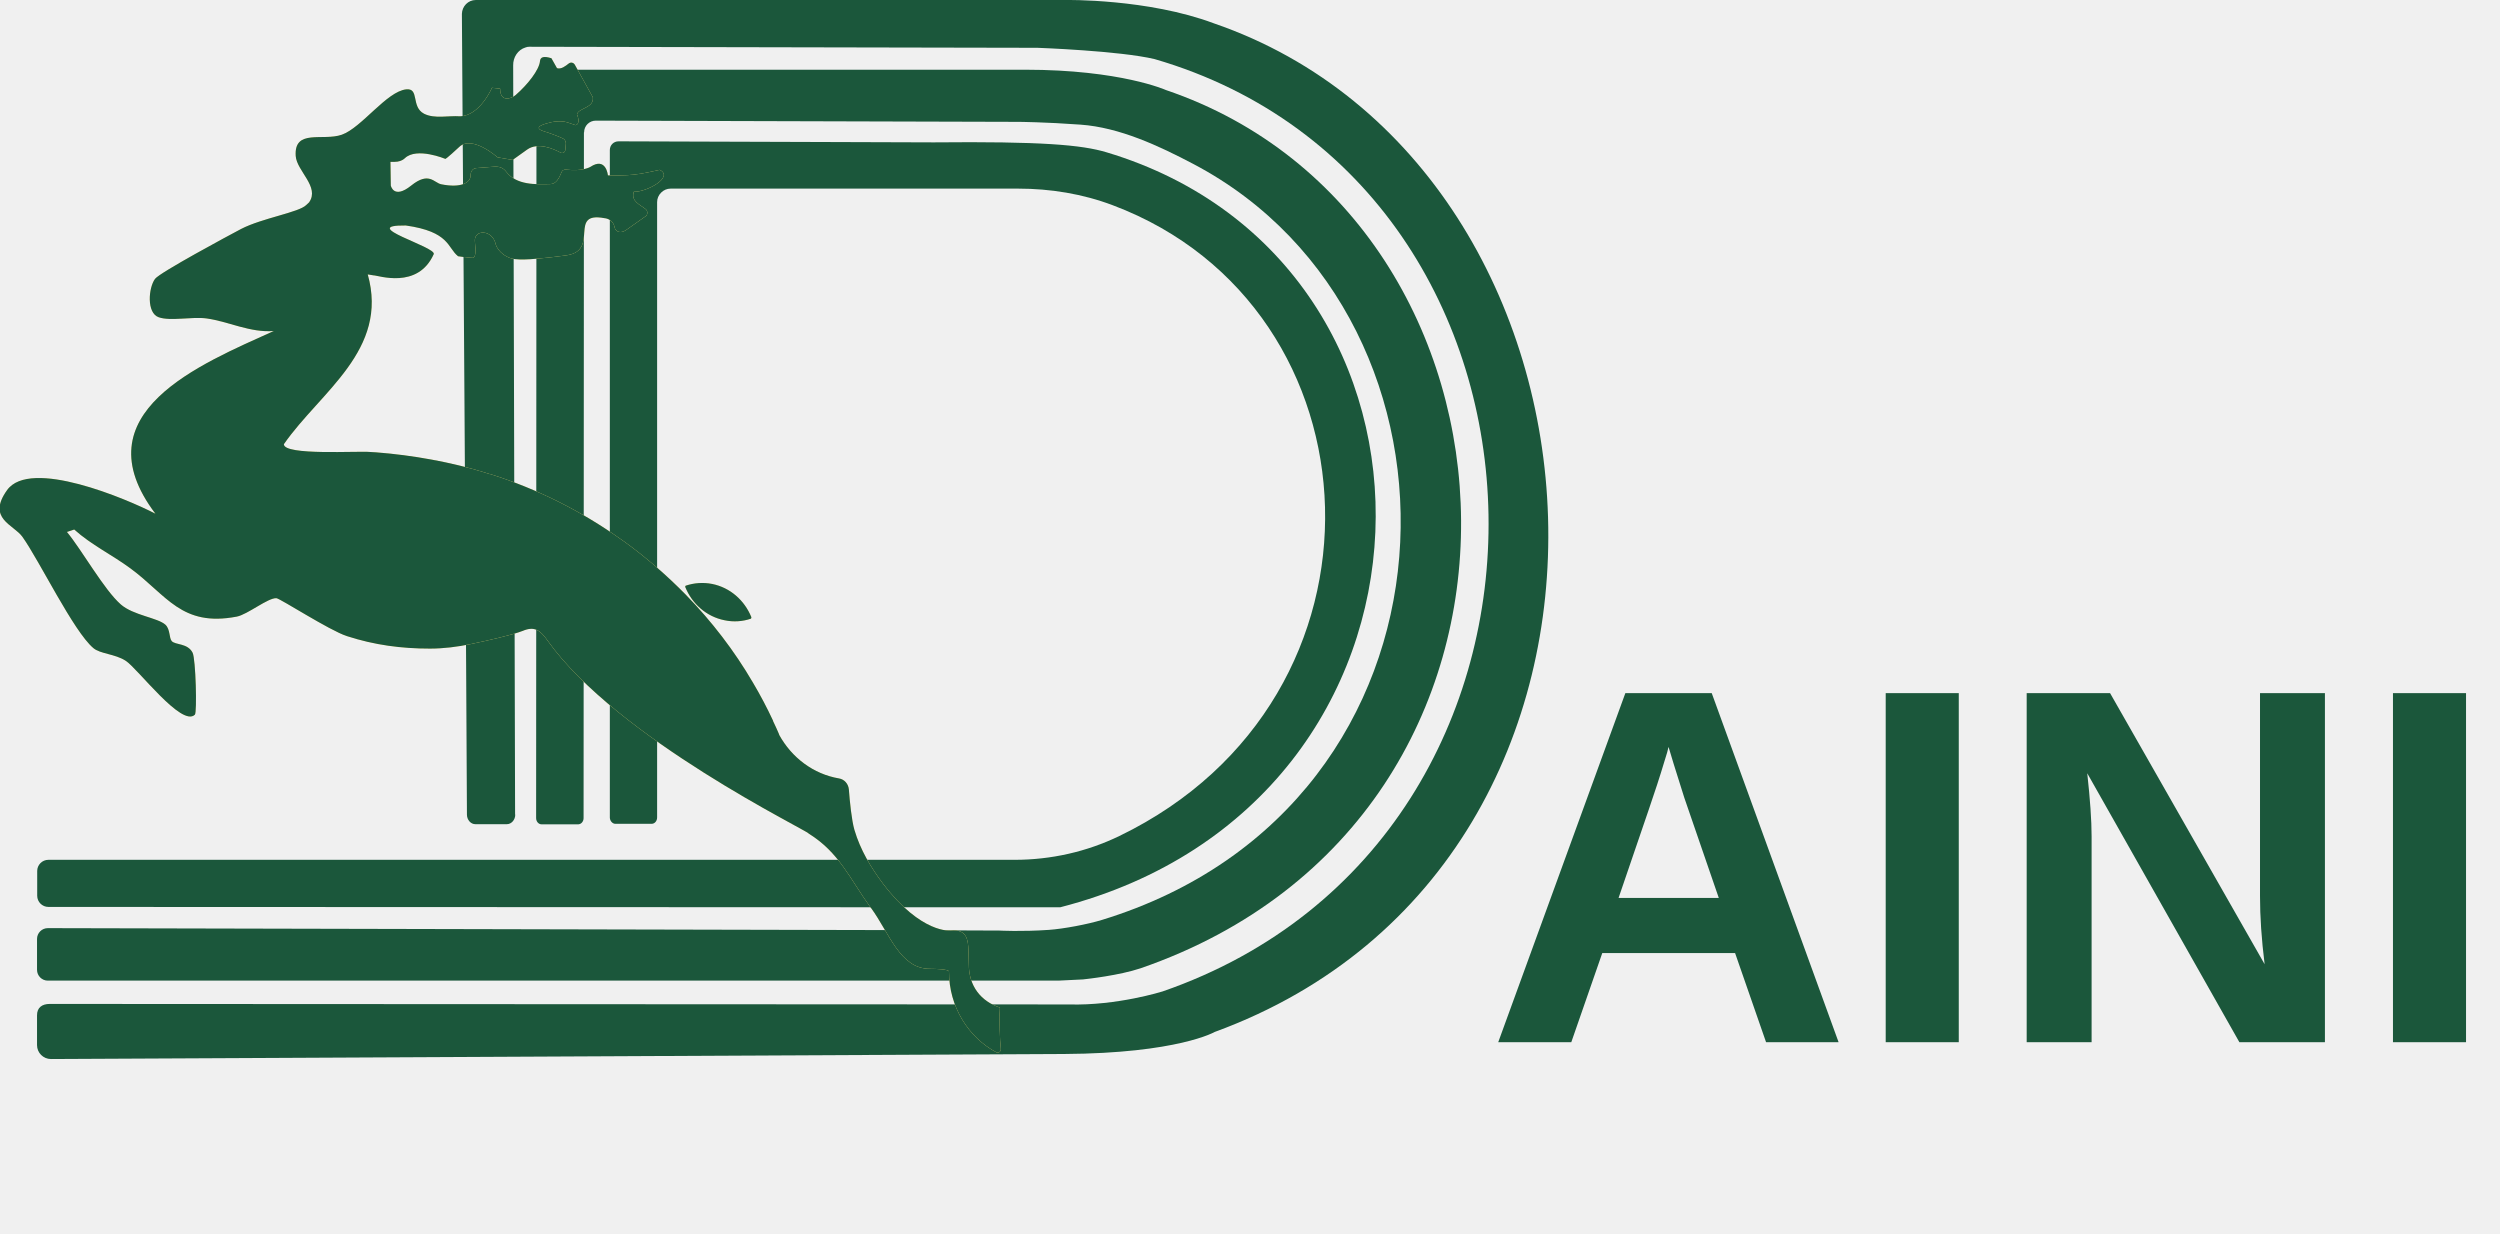
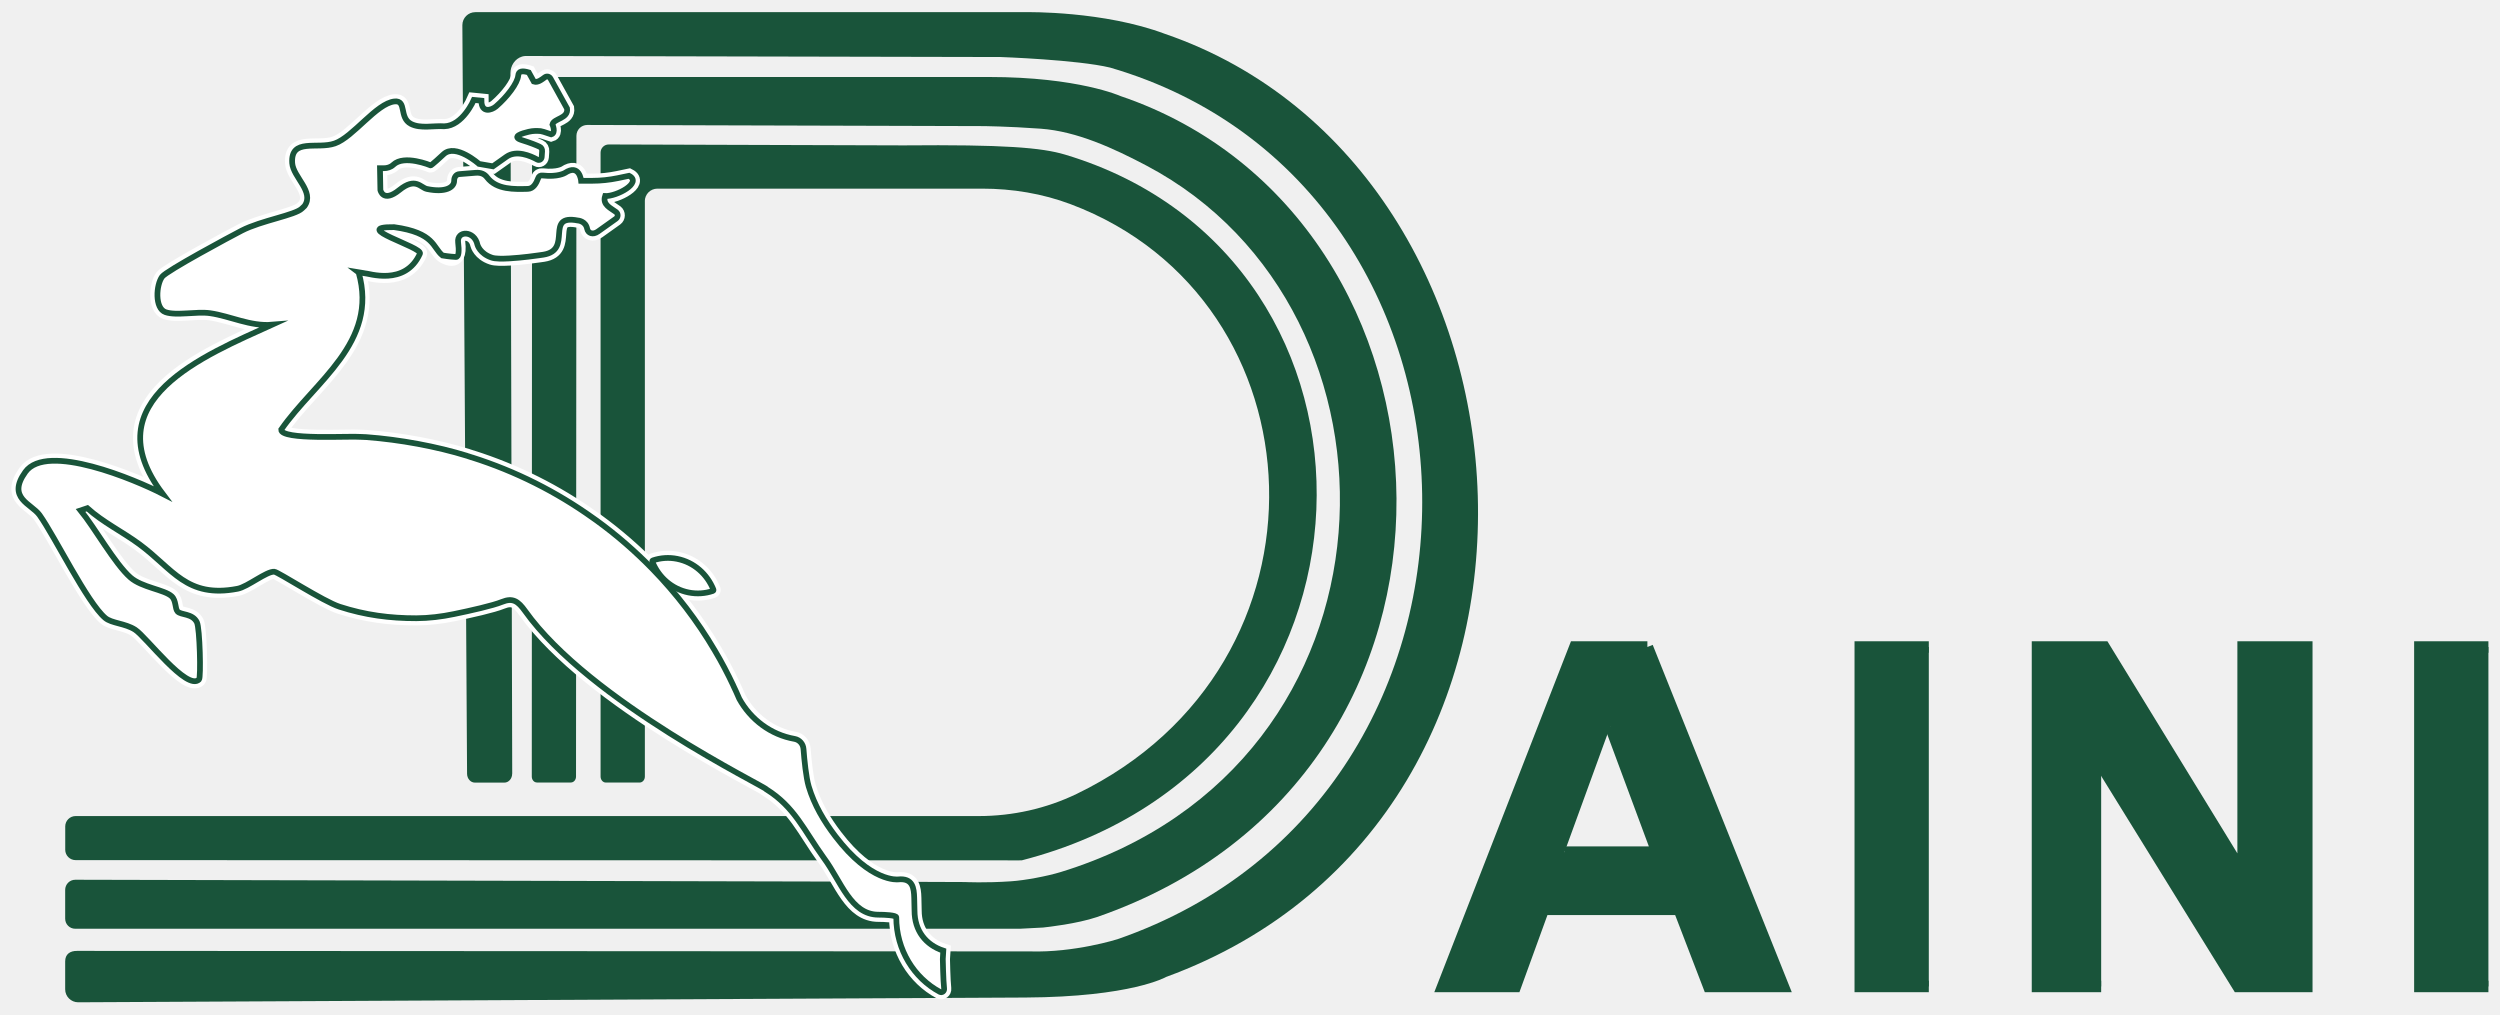
- <svg xmlns="http://www.w3.org/2000/svg" role="img" aria-label="Daini" viewBox="0 0 143.81 70.94">
+ <svg xmlns="http://www.w3.org/2000/svg" viewBox="-2 84.38 435.75 176.75">
  <defs>
    <style>
      .cls-1 {
-         font-family: Arial-BoldMT, Arial, 'Helvetica Neue', Helvetica, 'Liberation Sans', sans-serif;
-         font-size: 29.18px;
+         font-family: Arial-BoldMT, Arial;
+         font-size: 82.66px;
        font-weight: 700;
+         letter-spacing: .09em;
+         stroke: #19543A;
+         stroke-width: 2px;
      }

      .cls-1, .cls-2 {
-         fill: #1b573b;
+         fill: #19543A;
+       }
+ 
+       .cls-1, .cls-3, .cls-4 {
+         stroke-miterlimit: 10;
      }

      .cls-3 {
-         fill: #fedd7d;
+         stroke: #19543A;
+       }
+ 
+       .cls-3, .cls-4 {
+         fill: #fff;
+       }
+ 
+       .cls-5 {
+         fill: #174232;
+       }
+ 
+       .cls-4 {
+         stroke: #fff;
+         stroke-width: 2.5px;
      }
    </style>
  </defs>
-   <g id="Layer_1-2" data-name="Layer 1">
-     <g>
-       <g>
-         <path class="cls-2" d="M33.6,7.61c0-.37.3-.67.67-.67l24.33.07s1.51.01,3.56.16c2.24.16,4.51,1.22,6.5,2.27,16.93,8.92,16.38,36.85-5.28,43.48-.82.25-2.19.51-3.04.57-1.58.11-2.84.04-2.84.04l-7.4-.03-47.35-.11c-.34,0-.62.28-.62.62v1.78c0,.34.28.62.62.62h58.13s1.39-.07,1.42-.07c.28-.03,2.08-.23,3.31-.64,25.34-8.76,23.34-43.09,1.46-50.52,0,0-2.6-1.17-8.1-1.17h-27.34c-.44-.03-.89.3-.77.92l-.02,42.13c0,.2.14.36.32.36h2.09c.18,0,.32-.16.32-.36l.02-39.44Z" />
-         <path class="cls-2" d="M37.8,11.63c0-.21.08-.4.23-.55s.34-.23.55-.23h19.98c1.86,0,3.72.3,5.46.96,15.61,5.88,16.8,28.33.37,36.28-1.88.91-3.94,1.37-6.03,1.37H2.78c-.35,0-.64.29-.64.64v1.43c0,.35.29.64.64.64,0,0,51.49.02,51.51.02h5.69s.99,0,1.01,0c23.49-6.05,23.96-37.04,2.66-43.43-1.43-.43-3.74-.63-9.94-.57l-18.13-.06c-.28,0-.5.22-.5.5v38.39c0,.2.15.37.32.37h2.08c.18,0,.32-.16.32-.37V11.63Z" />
-         <path class="cls-2" d="M29.64,46.86c0,.3-.22.55-.48.55h-1.82c-.26,0-.48-.25-.48-.55,0-3.11-.29-46.06-.29-46.06C26.58.36,26.93,0,27.37,0h33.94s4.72-.08,8.51,1.34c24.2,8.32,27.06,48.13.06,58.02,0,0-2.12,1.23-8.67,1.27l-58.28.29c-.44,0-.8-.36-.8-.8v-1.72c0-.44.29-.65.73-.65l58.63.03c2.76.08,5.39-.75,5.39-.75,25.6-8.87,24.54-46.35-.46-53.63-2.01-.48-6.74-.65-6.74-.65l-29.24-.06c-.06,0-.14.01-.21.04-.44.13-.72.57-.71,1.03l.11,43.1Z" />
-         <path class="cls-3" d="M43.22,35.51s0,.07-.03.08c-.47.16-.99.2-1.51.09-1.05-.21-1.87-.95-2.26-1.91-.01-.03,0-.07.03-.08.47-.16.99-.2,1.51-.1,1.05.21,1.87.95,2.26,1.91M21.15,15.77c1.24,4.37-2.73,6.77-4.82,9.78-.02.67,4.3.38,4.96.45l.34.02c2.1.16,4.36.57,6.29,1.17,0,0,.02,0,.05.02.07.02.14.04.2.06.01,0,.02,0,.03,0,2.72.86,5.26,2.14,7.53,3.76.08.05.16.11.23.16,1.25.91,2.41,1.92,3.49,3.02,1.49,1.53,2.79,3.22,3.87,5.07.42.71.8,1.43,1.15,2.18,0,0,0,.01,0,.02.12.25.24.51.35.77,0,0,0,.01,0,.02.72,1.31,1.97,2.26,3.45,2.51.3.05.53.31.56.63.05.68.16,1.78.32,2.33.34,1.15.95,2.17,1.65,3.1,2.21,2.9,3.89,2.69,3.91,2.69.91-.09.98.54,1,1.15,0,.02.02.61.02.79,0,1.26.7,2.13,1.79,2.49-.01.17-.02.35-.03.53,0,0,.02,1.35.08,1.84.02.15-.13.27-.26.2-1.61-.86-2.72-2.62-2.72-4.64,0-.13-.72-.16-1.11-.16-1.71,0-2.33-2.07-3.36-3.48l-.05-.06c-1.22-1.7-1.8-3.15-3.55-4.24-.03-.16-11.01-5.46-15.02-11.1-.43-.61-.76-.84-1.43-.56-.58.23-1.98.55-2.99.76-.77.16-1.56.26-2.35.26-1.63,0-3.18-.2-4.78-.72-.99-.32-3.83-2.16-4.05-2.18-.48-.03-1.66.94-2.28,1.06-3.18.61-4.02-1.23-6.11-2.77-1.07-.79-2.25-1.35-3.24-2.24l-.42.14c.88,1.07,2.14,3.33,3.1,4.17.72.63,2.12.76,2.57,1.17.28.27.2.76.36.94.21.23.92.11,1.2.67.18.36.26,3.44.13,3.56-.75.75-3.29-2.66-3.98-3.1-.62-.4-1.46-.39-1.86-.73-1.14-.96-3.11-5.04-4.08-6.4-.51-.71-2.06-1.05-.88-2.69,1.33-1.85,6.86.5,8.53,1.36-4.39-5.8,2.62-8.61,6.81-10.51-1.35.11-2.59-.54-3.85-.72-.85-.12-2.09.17-2.77-.07-.71-.25-.59-1.7-.21-2.21.28-.37,4.23-2.49,4.95-2.87,1.22-.63,3.33-.95,3.75-1.38l.16-.15c.63-.89-.71-1.8-.77-2.67-.1-1.58,1.56-.84,2.65-1.22,1.14-.4,2.59-2.5,3.71-2.61.77-.08.26,1,1.02,1.4.6.31,1.42.1,2.07.15,1.15-.03,1.84-1.64,1.84-1.64l.47.05c0,.8.64.59.9.36.7-.61,1.34-1.44,1.39-1.93.02-.27.24-.31.66-.18l.32.57c.24.08.49-.12.68-.27.12-.09.28-.05.35.08l1.03,1.86c.09.63-.82.61-.91.99,0,0,.24.53-.08.62l-.47-.16c-.12-.04-.25-.06-.38-.06h-.14c-.14,0-.27.02-.41.05-.4.09-1.12.3-.43.52.57.18.92.33,1.11.42.1.05.16.16.16.28l-.03.37c-.01.14-.15.22-.27.16-.43-.23-1.31-.61-1.92-.18l-.84.6-.87-.15s-1.46-1.3-2.2-.6c-.75.7-.8.69-.8.69,0,0-1.65-.69-2.33-.04-.16.15-.37.21-.59.21h-.24l.02,1.36s.16.82,1.18,0c1.02-.82,1.31-.15,1.72-.07,1.14.23,1.7-.09,1.69-.52,0-.21.12-.39.32-.41l1.01-.08c.36-.03.57.09.72.29.59.78,1.71.73,2.53.71.34,0,.52-.35.65-.68.04-.1.12-.17.28-.15.95.11,1.38-.16,1.38-.16.91-.6,1.01.49,1.01.49h.69c.53,0,1.06-.06,1.59-.17l.7-.15c.84.42-.77,1.29-1.49,1.26-.18.55.36.74.68,1,.13.1.13.32,0,.41l-1.12.79c-.33.23-.62.1-.67-.17-.1-.49-.58-.51-.58-.51-2.1-.4-.28,1.83-2.14,2.13,0,0-.4.06-.93.12-.36.04-.78.08-1.17.11-.47.03-.9.02-1.11-.04-.75-.25-.9-.8-.9-.8-.18-.9-1.3-.89-1.2-.15.06.51.05.92-.14.91-.38-.02-.83-.09-.83-.09-.62-.49-.47-1.41-3.01-1.77-2.82-.03,1.79,1.24,1.61,1.65-.92,2.05-3.22,1.21-3.46,1.22l-.37-.06Z" />
-         <path class="cls-2" d="M43.22,35.51s0,.07-.03.08c-.47.16-.99.2-1.51.09-1.05-.21-1.87-.95-2.26-1.91-.01-.03,0-.07.03-.08.47-.16.99-.2,1.51-.1,1.05.21,1.87.95,2.26,1.91ZM21.15,15.77c1.24,4.37-2.73,6.77-4.82,9.78-.02.67,4.3.38,4.96.45l.34.02c2.1.16,4.36.57,6.29,1.17,0,0,.02,0,.05.02.07.02.14.04.2.06.01,0,.02,0,.03,0,2.72.86,5.26,2.14,7.53,3.76.08.05.16.11.23.16,1.25.91,2.41,1.92,3.49,3.02,1.49,1.53,2.79,3.22,3.87,5.07.42.71.8,1.43,1.15,2.18,0,0,0,.01,0,.02.12.25.24.51.35.77,0,0,0,.01,0,.02.72,1.31,1.97,2.26,3.45,2.51.3.05.53.31.56.63.05.68.16,1.78.32,2.33.34,1.15.95,2.17,1.65,3.1,2.21,2.9,3.89,2.69,3.91,2.69.91-.09.98.54,1,1.15,0,.02.02.61.02.79,0,1.26.7,2.13,1.79,2.49-.01.17-.02.35-.03.53,0,0,.02,1.35.08,1.84.02.15-.13.27-.26.2-1.61-.86-2.72-2.62-2.72-4.64,0-.13-.72-.16-1.11-.16-1.71,0-2.33-2.07-3.36-3.48l-.05-.06c-1.22-1.7-1.8-3.15-3.55-4.24-.03-.16-11.01-5.46-15.02-11.1-.43-.61-.76-.84-1.43-.56-.58.23-1.98.55-2.99.76-.77.16-1.56.26-2.35.26-1.63,0-3.18-.2-4.78-.72-.99-.32-3.83-2.16-4.05-2.18-.48-.03-1.66.94-2.28,1.06-3.18.61-4.02-1.23-6.11-2.77-1.07-.79-2.25-1.35-3.24-2.24l-.42.14c.88,1.07,2.14,3.33,3.1,4.17.72.63,2.12.76,2.57,1.17.28.27.2.76.36.94.21.23.92.11,1.2.67.18.36.26,3.44.13,3.56-.75.75-3.29-2.66-3.98-3.1-.62-.4-1.46-.39-1.86-.73-1.14-.96-3.11-5.04-4.08-6.4-.51-.71-2.06-1.05-.88-2.69,1.33-1.85,6.86.5,8.53,1.36-4.39-5.8,2.62-8.61,6.81-10.51-1.35.11-2.59-.54-3.85-.72-.85-.12-2.09.17-2.77-.07-.71-.25-.59-1.7-.21-2.21.28-.37,4.23-2.49,4.95-2.87,1.22-.63,3.33-.95,3.75-1.38l.16-.15c.63-.89-.71-1.8-.77-2.67-.1-1.58,1.56-.84,2.65-1.22,1.14-.4,2.59-2.5,3.71-2.61.77-.08.26,1,1.02,1.4.6.31,1.42.1,2.07.15,1.15-.03,1.84-1.64,1.84-1.64l.47.05c0,.8.64.59.9.36.7-.61,1.34-1.44,1.39-1.93.02-.27.24-.31.66-.18l.32.57c.24.08.49-.12.68-.27.12-.09.28-.05.35.08l1.03,1.86c.09.63-.82.61-.91.99,0,0,.24.53-.08.62l-.47-.16c-.12-.04-.25-.06-.38-.06h-.14c-.14,0-.27.02-.41.05-.4.09-1.12.3-.43.52.57.18.92.33,1.11.42.1.05.16.16.16.28l-.03.37c-.01.14-.15.22-.27.16-.43-.23-1.31-.61-1.92-.18l-.84.6-.87-.15s-1.46-1.3-2.2-.6c-.75.7-.8.69-.8.69,0,0-1.65-.69-2.33-.04-.16.15-.37.21-.59.21h-.24l.02,1.36s.16.82,1.18,0c1.02-.82,1.31-.15,1.72-.07,1.14.23,1.7-.09,1.69-.52,0-.21.12-.39.32-.41l1.01-.08c.36-.03.57.09.72.29.59.78,1.71.73,2.53.71.34,0,.52-.35.65-.68.04-.1.12-.17.28-.15.95.11,1.38-.16,1.38-.16.91-.6,1.01.49,1.01.49h.69c.53,0,1.06-.06,1.59-.17l.7-.15c.84.42-.77,1.29-1.49,1.26-.18.55.36.74.68,1,.13.1.13.32,0,.41l-1.12.79c-.33.23-.62.1-.67-.17-.1-.49-.58-.51-.58-.51-2.1-.4-.28,1.83-2.14,2.13,0,0-.4.06-.93.12-.36.04-.78.08-1.17.11-.47.03-.9.02-1.11-.04-.75-.25-.9-.8-.9-.8-.18-.9-1.3-.89-1.2-.15.06.51.05.92-.14.91-.38-.02-.83-.09-.83-.09-.62-.49-.47-1.41-3.01-1.77-2.82-.03,1.79,1.24,1.61,1.65-.92,2.05-3.22,1.21-3.46,1.22l-.37-.06Z" />
-       </g>
-       <text class="cls-1" transform="translate(85.45 59.95)">
-         <tspan x="0" y="0">AINI</tspan>
-       </text>
-     </g>
+   <path class="cls-1" d="M285.139 197.150L308.832 256.320L295.835 256.320L290.669 242.880L267.017 242.880L262.133 256.320L249.460 256.320L272.506 197.150L285.139 197.150M270.690 232.910L286.835 232.910L278.682 210.954M334.191 256.320L322.244 256.320L322.244 197.150L334.191 197.150M364.233 256.320L353.134 256.320L353.134 197.150L364.758 197.150L388.975 236.664L388.975 197.150L400.074 197.150L400.074 256.320L388.087 256.320L364.233 217.735M431.730 256.320L419.783 256.320L419.783 197.150L431.730 197.150" />
+   <path class="cls-2" d="M98.47,108.06c0-1.05.84-1.9,1.89-1.9l68.93.2s4.27.03,10.09.45c6.36.46,12.78,3.45,18.42,6.42,47.97,25.27,46.39,104.37-14.96,123.16-2.32.71-6.2,1.44-8.62,1.6-4.48.31-8.03.13-8.03.13l-20.96-.08-134.11-.32c-.97,0-1.75.78-1.76,1.75v5.04c0,.97.78,1.75,1.75,1.75h164.67c.07,0,3.95-.2,4.02-.21.78-.08,5.9-.65,9.38-1.82,71.77-24.83,66.13-122.05,4.14-143.1,0,0-7.37-3.33-22.95-3.33h-77.44c-1.25-.08-2.51.84-2.19,2.6l-.05,119.34c0,.57.4,1.03.9,1.03h5.91c.5,0,.9-.46.9-1.03l.07-111.71Z" />
+   <path class="cls-2" d="M110.39,119.45c0-.58.23-1.14.64-1.55.41-.41.97-.64,1.55-.64h56.61c5.27,0,10.52.86,15.45,2.72,44.22,16.65,47.58,80.26,1.04,102.77-5.32,2.57-11.17,3.87-17.07,3.87h-17.08s-140.35,0-140.35,0c-1,0-1.81.81-1.81,1.81v4.06c0,1,.81,1.81,1.81,1.81,0,0,145.86.04,145.91.04h16.13c.08,0,2.8.02,2.87,0,66.53-17.12,67.89-104.93,7.55-123.01-4.07-1.22-10.58-1.77-28.17-1.61l-51.37-.16c-.79,0-1.42.64-1.42,1.42v108.75c0,.58.41,1.05.92,1.05h5.88c.5,0,.92-.46.92-1.04v-100.31Z" />
+   <path class="cls-5" d="M86.84,193.73c-.43.57-.86,1.14-1.28,1.71" />
+   <path class="cls-2" d="M87.27,219.24c0,.86-.61,1.55-1.36,1.55h-5.14c-.75,0-1.36-.7-1.36-1.55-.02-8.79-.82-130.48-.82-130.48,0-1.25,1.01-2.26,2.26-2.26h96.15s13.37-.24,24.1,3.8c68.56,23.56,76.66,136.32.16,164.36,0,0-6.01,3.49-24.54,3.59l-165.09.83c-1.25,0-2.27-1.01-2.27-2.26v-4.87c0-1.25.83-1.84,2.08-1.83l166.07.09c7.83.24,15.28-2.13,15.28-2.13,72.51-25.12,69.5-131.3-1.3-151.92-5.69-1.37-19.09-1.84-19.09-1.84l-82.81-.18c-.18,0-.39.04-.6.1-1.25.38-2.03,1.61-2.02,2.91l.31,122.09Z" />
+   <g>
+     <path class="cls-4" d="M60.51,131.86c3.49,12.24-7.65,18.97-13.5,27.4-.05,1.89,12.06,1.08,13.9,1.27l.94.04c5.88.44,12.22,1.61,17.63,3.28.01,0,.06.02.13.05.19.05.38.11.56.18.03,0,.06,0,.08.02,7.63,2.42,14.73,6,21.09,10.55.23.15.44.29.64.45,3.5,2.54,6.76,5.38,9.77,8.47,4.16,4.28,7.81,9.04,10.84,14.2,1.18,1.98,2.25,4.02,3.23,6.1.01.01.02.04.02.06.35.71.66,1.43.97,2.14,0,.02.01.04.02.06,2.01,3.67,5.53,6.32,9.66,7.04.85.15,1.5.87,1.56,1.77.14,1.9.45,4.98.91,6.52.96,3.22,2.65,6.07,4.64,8.67,6.19,8.12,10.9,7.54,10.96,7.53,2.54-.25,2.74,1.51,2.79,3.22,0,.07.05,1.72.05,2.22,0,3.52,1.97,5.97,5.01,6.98-.04.49-.07.98-.08,1.47,0,0,.07,3.77.23,5.16.05.43-.37.75-.73.56-4.51-2.41-7.61-7.33-7.61-13,0-.37-2-.46-3.12-.46-4.79,0-6.51-5.8-9.42-9.77l-.13-.18c-3.42-4.76-5.05-8.81-9.94-11.88-.09-.46-30.84-15.29-42.09-31.11-1.22-1.7-2.13-2.34-4.02-1.58-1.61.66-5.56,1.54-8.37,2.12-2.17.45-4.36.72-6.57.73-4.56.01-8.91-.55-13.39-2.01-2.78-.9-10.72-6.06-11.36-6.1-1.36-.09-4.65,2.64-6.4,2.97-8.9,1.71-11.25-3.45-17.11-7.76-2.99-2.2-6.31-3.79-9.08-6.28l-1.17.39c2.45,3,5.99,9.32,8.68,11.68,2.02,1.77,5.95,2.12,7.2,3.29.79.74.56,2.13,1.02,2.64.59.65,2.59.31,3.37,1.88.51,1.02.72,9.64.37,9.98-2.1,2.09-9.22-7.46-11.15-8.69-1.75-1.12-4.08-1.09-5.2-2.04-3.18-2.69-8.72-14.11-11.44-17.93-1.43-2-5.76-2.95-2.47-7.53,3.73-5.19,19.24,1.41,23.91,3.81-12.3-16.26,7.35-24.13,19.08-29.46-3.79.32-7.26-1.5-10.8-2.01-2.37-.34-5.86.48-7.77-.18s-1.65-4.75-.58-6.19c.78-1.04,11.85-6.99,13.87-8.03,3.43-1.77,9.32-2.67,10.5-3.86l.44-.42c1.77-2.49-1.98-5.04-2.15-7.48-.29-4.43,4.38-2.36,7.43-3.43,3.2-1.11,7.26-7,10.41-7.32,2.16-.22.74,2.81,2.85,3.91,1.67.87,3.99.29,5.81.42,3.23-.07,5.16-4.59,5.16-4.59l1.32.13c0,2.23,1.78,1.66,2.54,1.01,1.97-1.7,3.76-4.05,3.88-5.41.07-.76.68-.87,1.84-.52l.88,1.59c.67.23,1.37-.34,1.92-.75.33-.25.78-.14.98.22l2.89,5.22c.25,1.78-2.3,1.71-2.55,2.78,0,0,.66,1.48-.21,1.73l-1.33-.44c-.35-.12-.71-.17-1.08-.16h-.38c-.38.01-.76.06-1.14.15-1.11.26-3.13.85-1.21,1.45,1.59.49,2.59.91,3.12,1.16.29.13.46.44.43.77l-.07,1.03c-.03.39-.43.63-.76.44-1.19-.66-3.65-1.72-5.38-.5l-2.36,1.67-2.43-.42s-4.08-3.64-6.17-1.69-2.25,1.95-2.25,1.95c0,0-4.62-1.94-6.52-.11-.44.42-1.05.6-1.64.6h-.68l.07,3.8s.46,2.3,3.3,0c2.85-2.3,3.69-.42,4.82-.18,3.2.66,4.75-.24,4.74-1.46,0-.58.33-1.09.89-1.13l2.84-.23c1-.08,1.61.26,2.02.81,1.66,2.18,4.78,2.05,7.1,1.99.95-.02,1.47-.97,1.81-1.9.11-.29.33-.48.78-.43,2.66.3,3.87-.45,3.87-.45,2.54-1.69,2.82,1.37,2.82,1.37h1.95c1.49,0,2.98-.16,4.44-.46l1.96-.41c2.36,1.19-2.16,3.62-4.17,3.53-.5,1.54,1,2.09,1.91,2.79.38.29.37.88-.02,1.16l-3.13,2.23c-.92.66-1.74.28-1.89-.48-.27-1.38-1.64-1.44-1.64-1.44-5.87-1.12-.79,5.14-5.99,5.96,0,0-1.13.17-2.61.35-1.01.12-2.19.24-3.27.3-1.33.08-2.52.07-3.1-.13-2.11-.7-2.51-2.25-2.51-2.25-.52-2.53-3.63-2.5-3.37-.42.57,4.56-2.71,2.29-2.71,2.29-1.72-1.36-1.32-3.95-8.44-4.94-7.91-.09,5.03,3.47,4.51,4.62-2.58,5.74-9.04,3.39-9.7,3.41l-1.03-.17Z" />
+     <path class="cls-4" d="M122.35,187.15c.04.09-.01.2-.1.23-1.32.45-2.77.56-4.23.27-2.94-.59-5.24-2.67-6.32-5.36-.04-.09.01-.2.1-.23,1.33-.45,2.78-.56,4.23-.27,2.94.59,5.24,2.67,6.32,5.36Z" />
+   </g>
+   <g>
+     <path class="cls-3" d="M60.51,131.86c3.49,12.24-7.65,18.97-13.5,27.4-.05,1.89,12.06,1.08,13.9,1.27l.94.04c5.88.44,12.22,1.61,17.63,3.28.01,0,.06.02.13.05.19.05.38.11.56.18.03,0,.06,0,.08.02,7.63,2.42,14.73,6,21.09,10.55.23.15.44.29.64.45,3.5,2.54,6.76,5.38,9.77,8.47,4.16,4.28,7.81,9.04,10.84,14.2,1.18,1.98,2.25,4.02,3.23,6.1.01.01.02.04.02.06.35.71.66,1.43.97,2.14,0,.02.01.04.02.06,2.01,3.67,5.53,6.32,9.66,7.04.85.15,1.5.87,1.56,1.77.14,1.9.45,4.98.91,6.52.96,3.22,2.65,6.07,4.64,8.67,6.19,8.12,10.9,7.54,10.96,7.53,2.54-.25,2.74,1.51,2.79,3.22,0,.07.05,1.72.05,2.22,0,3.52,1.97,5.97,5.01,6.98-.04.49-.07.98-.08,1.47,0,0,.07,3.77.23,5.16.05.43-.37.75-.73.56-4.51-2.41-7.61-7.33-7.61-13,0-.37-2-.46-3.12-.46-4.79,0-6.51-5.8-9.42-9.77l-.13-.18c-3.42-4.76-5.05-8.81-9.94-11.88-.09-.46-30.84-15.29-42.09-31.11-1.22-1.7-2.13-2.34-4.02-1.58-1.61.66-5.56,1.54-8.37,2.12-2.17.45-4.36.72-6.57.73-4.56.01-8.91-.55-13.39-2.01-2.78-.9-10.72-6.06-11.36-6.1-1.36-.09-4.65,2.64-6.4,2.97-8.9,1.71-11.25-3.45-17.11-7.76-2.99-2.2-6.31-3.79-9.08-6.28l-1.17.39c2.45,3,5.99,9.32,8.68,11.68,2.02,1.77,5.95,2.12,7.2,3.29.79.74.56,2.13,1.02,2.64.59.65,2.59.31,3.37,1.88.51,1.02.72,9.64.37,9.98-2.1,2.09-9.22-7.46-11.15-8.69-1.75-1.12-4.08-1.09-5.2-2.04-3.18-2.69-8.72-14.11-11.44-17.93-1.43-2-5.76-2.95-2.47-7.53,3.73-5.19,19.24,1.41,23.91,3.81-12.3-16.26,7.35-24.13,19.08-29.46-3.79.32-7.26-1.5-10.8-2.01-2.37-.34-5.86.48-7.77-.18s-1.65-4.75-.58-6.19c.78-1.04,11.85-6.99,13.87-8.03,3.43-1.77,9.32-2.67,10.5-3.86l.44-.42c1.77-2.49-1.98-5.04-2.15-7.48-.29-4.43,4.38-2.36,7.43-3.43,3.2-1.11,7.26-7,10.41-7.32,2.16-.22.74,2.81,2.85,3.91,1.67.87,3.99.29,5.81.42,3.23-.07,5.16-4.59,5.16-4.59l1.32.13c0,2.23,1.78,1.66,2.54,1.01,1.97-1.7,3.76-4.05,3.88-5.41.07-.76.68-.87,1.84-.52l.88,1.59c.67.23,1.37-.34,1.92-.75.33-.25.78-.14.98.22l2.89,5.22c.25,1.78-2.3,1.71-2.55,2.78,0,0,.66,1.48-.21,1.73l-1.33-.44c-.35-.12-.71-.17-1.08-.16h-.38c-.38.01-.76.06-1.14.15-1.11.26-3.13.85-1.21,1.45,1.59.49,2.59.91,3.12,1.16.29.13.46.44.43.77l-.07,1.03c-.03.39-.43.63-.76.44-1.19-.66-3.65-1.72-5.38-.5l-2.36,1.67-2.43-.42s-4.08-3.64-6.17-1.69-2.25,1.95-2.25,1.95c0,0-4.62-1.94-6.52-.11-.44.42-1.05.6-1.64.6h-.68l.07,3.8s.46,2.3,3.3,0c2.85-2.3,3.69-.42,4.82-.18,3.2.66,4.75-.24,4.74-1.46,0-.58.33-1.09.89-1.13l2.84-.23c1-.08,1.61.26,2.02.81,1.66,2.18,4.78,2.05,7.1,1.99.95-.02,1.47-.97,1.81-1.9.11-.29.33-.48.78-.43,2.66.3,3.87-.45,3.87-.45,2.54-1.69,2.82,1.37,2.82,1.37h1.95c1.49,0,2.98-.16,4.44-.46l1.96-.41c2.36,1.19-2.16,3.62-4.17,3.53-.5,1.54,1,2.09,1.91,2.79.38.29.37.88-.02,1.16l-3.13,2.23c-.92.66-1.74.28-1.89-.48-.27-1.38-1.64-1.44-1.64-1.44-5.87-1.12-.79,5.14-5.99,5.96,0,0-1.13.17-2.61.35-1.01.12-2.19.24-3.27.3-1.33.08-2.52.07-3.1-.13-2.11-.7-2.51-2.25-2.51-2.25-.52-2.53-3.63-2.5-3.37-.42.18,1.43.14,2.57-.38,2.55-1.06-.04-2.34-.26-2.34-.26-1.72-1.36-1.32-3.95-8.44-4.94-7.91-.09,5.03,3.47,4.51,4.62-2.58,5.74-9.04,3.39-9.7,3.41l-1.03-.17Z" />
+     <path class="cls-3" d="M122.35,187.15c.04.09-.01.2-.1.23-1.32.45-2.77.56-4.23.27-2.94-.59-5.24-2.67-6.32-5.36-.04-.09.01-.2.1-.23,1.33-.45,2.78-.56,4.23-.27,2.94.59,5.24,2.67,6.32,5.36Z" />
  </g>
</svg>
